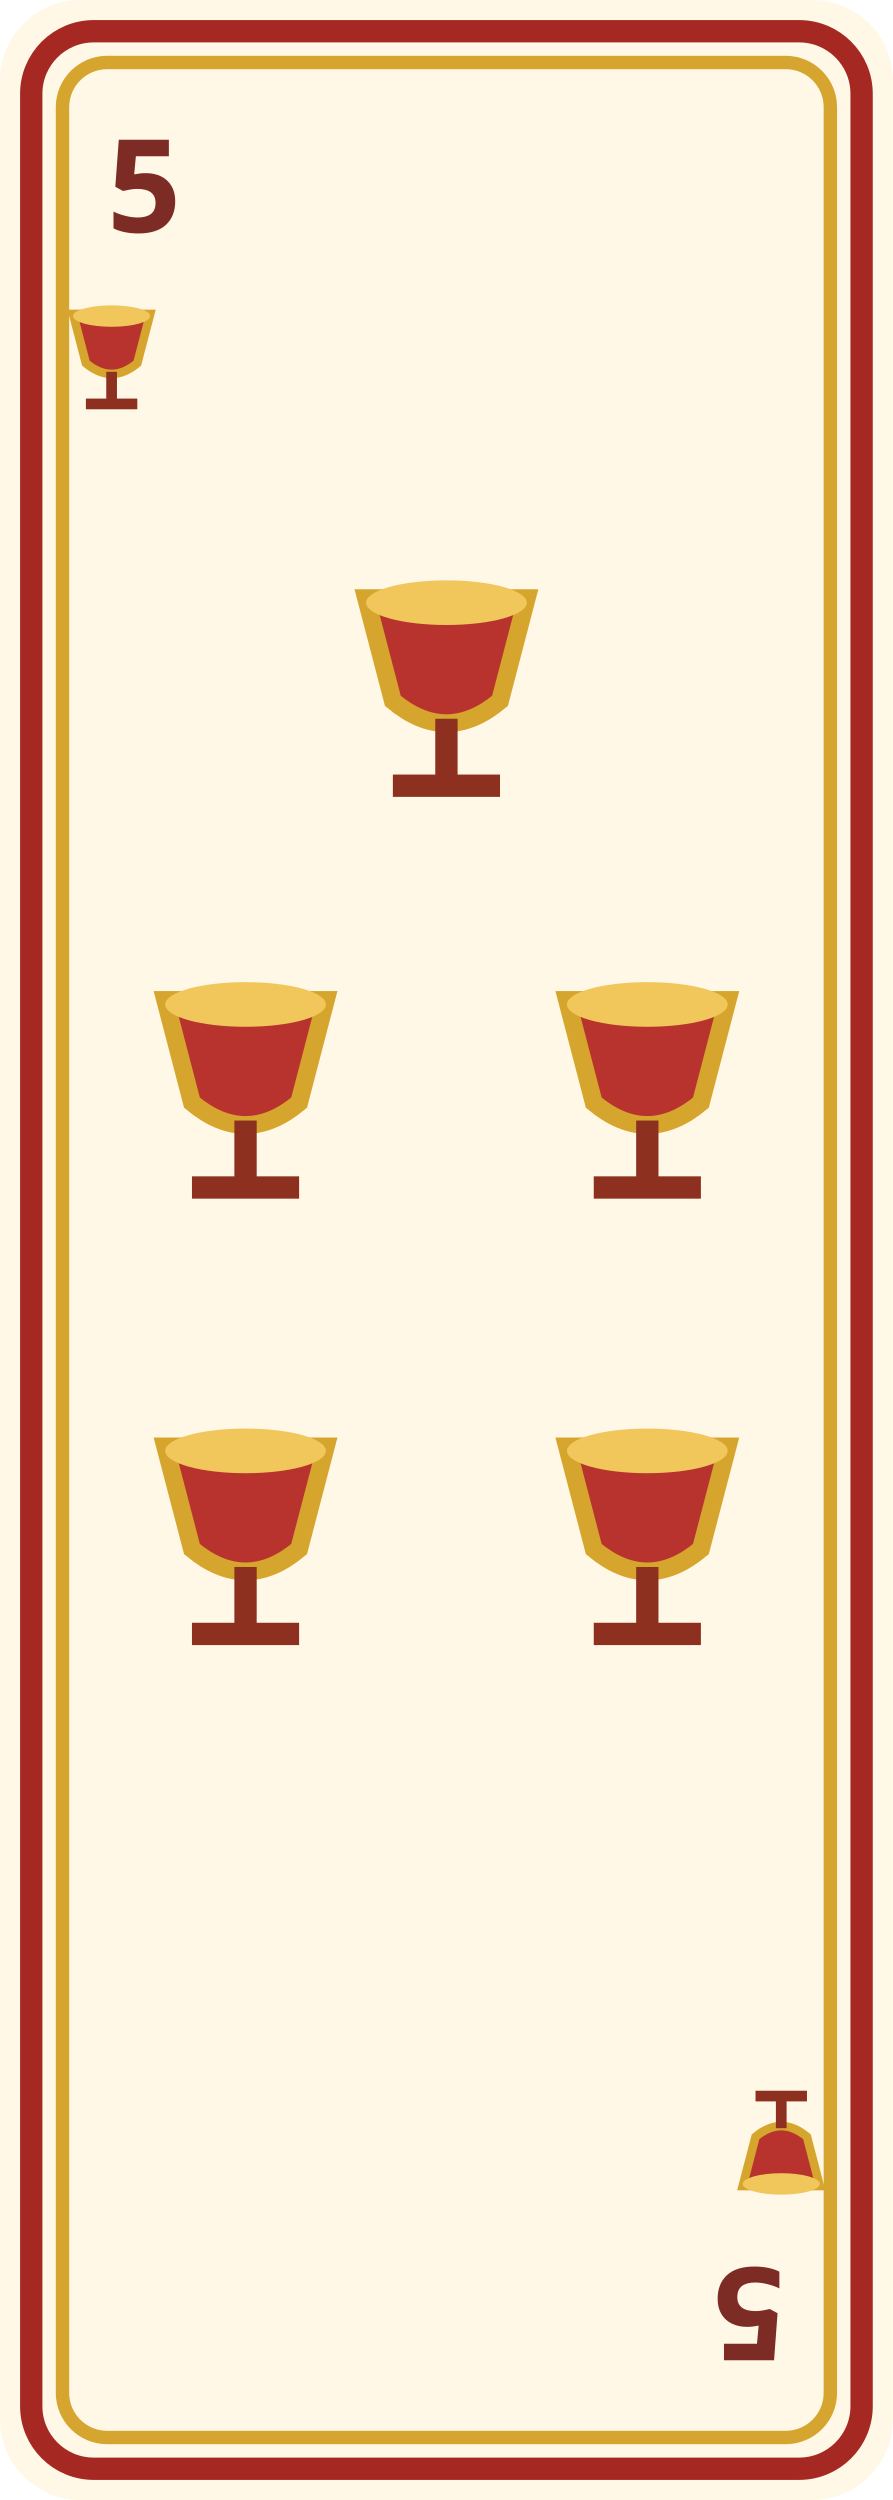
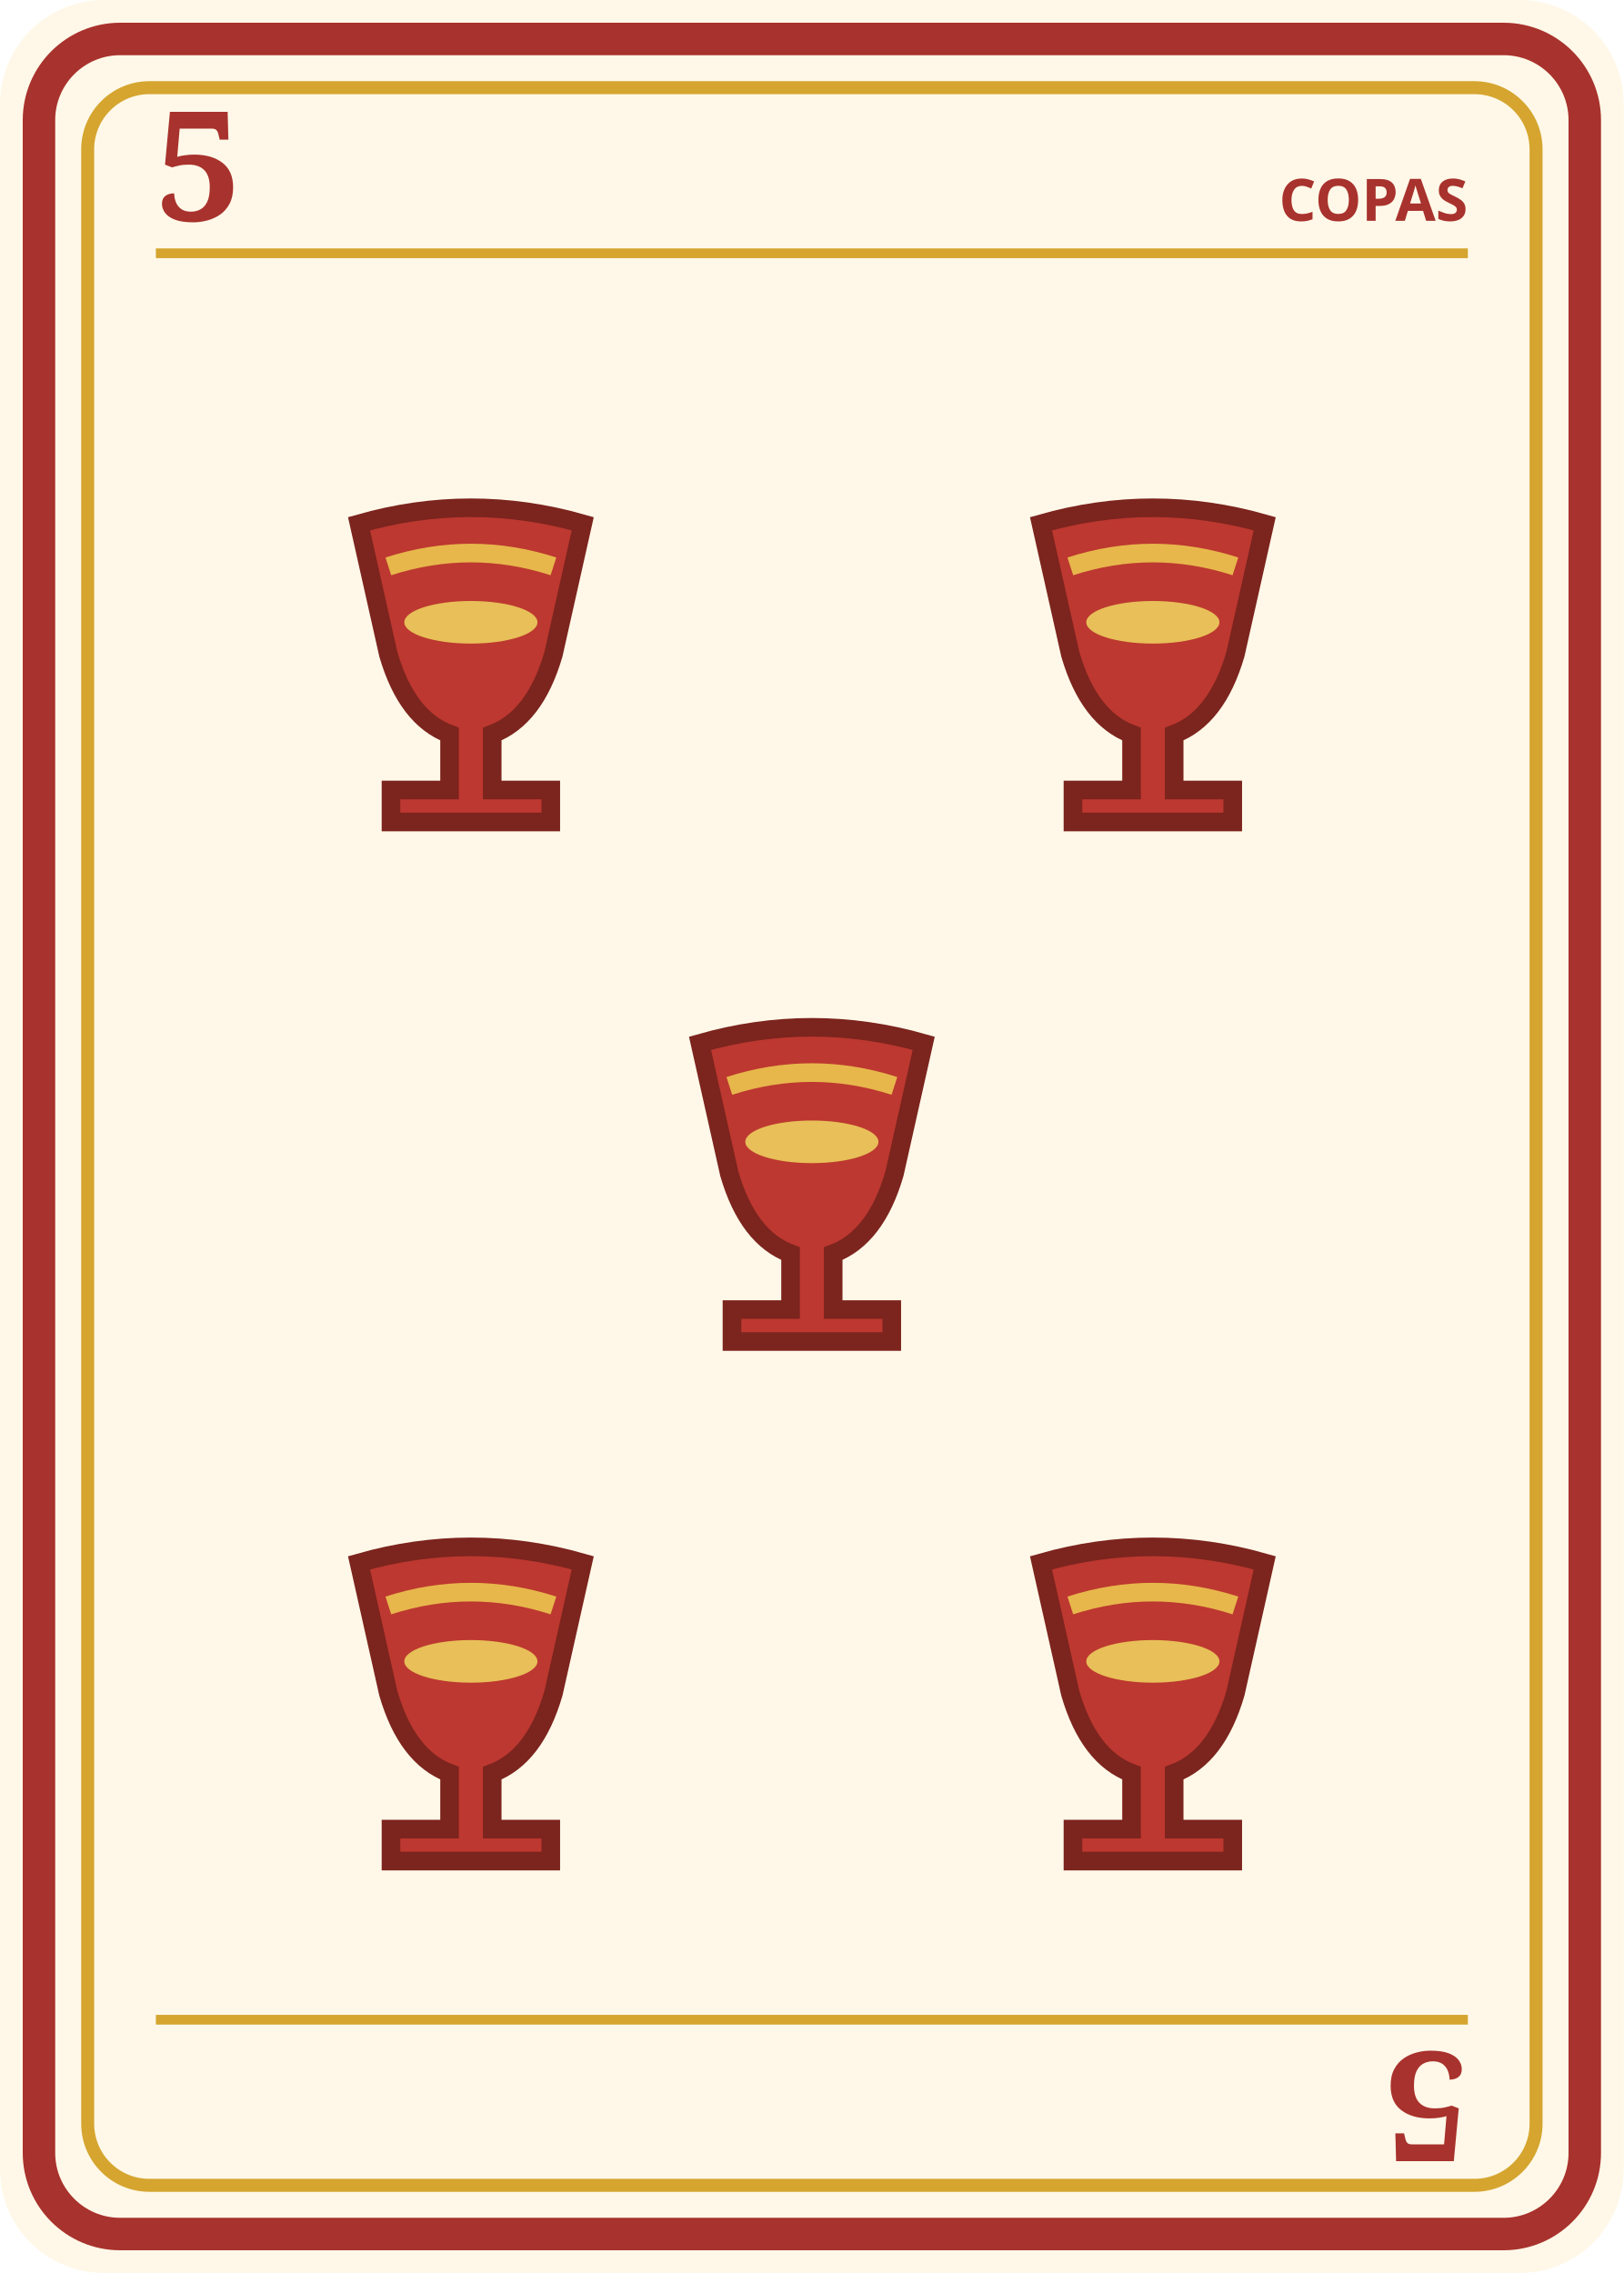
- <svg xmlns="http://www.w3.org/2000/svg" width="200" height="560" viewBox="0 0 200 560">
-   <rect width="200" height="560" rx="18" fill="#fff8e7" />
-   <rect x="7" y="7" width="186" height="546" rx="14" fill="none" stroke="#a52922" stroke-width="5" />
-   <rect x="14" y="14" width="172" height="532" rx="10" fill="none" stroke="#d5a52f" stroke-width="3" />
-   <text x="24" y="52" font-size="29" font-family="sans-serif" font-weight="bold" fill="#7d2c25">5</text>
-   <g transform="translate(25 78) scale(0.48)">
-     <path d="M-18-16H18L12 7Q0 17-12 7Z" fill="#b8332e" stroke="#d6a52d" stroke-width="4" />
-     <path d="M0 11V25M-12 26H12" stroke="#8e301f" stroke-width="5" />
-     <ellipse cy="-15" rx="18" ry="5" fill="#f1c65b" />
+ <svg xmlns="http://www.w3.org/2000/svg" width="500" height="700" viewBox="0 0 500 700">
+   <rect width="500" height="700" rx="32" fill="#fff8e8" />
+   <rect x="12" y="12" width="476" height="676" rx="25" fill="none" stroke="#a8322d" stroke-width="10" />
+   <rect x="27" y="27" width="446" height="646" rx="19" fill="none" stroke="#d5a52f" stroke-width="4" />
+   <path d="M48 78H452M48 622H452" stroke="#d5a52f" stroke-width="3" />
+   <text x="48" y="68" font-size="47" font-family="serif" font-weight="bold" fill="#a8322d">5</text>
+   <text x="452" y="68" text-anchor="end" font-size="18" font-family="sans-serif" font-weight="bold" fill="#a8322d">COPAS</text>
+   <g transform="rotate(180 250 350)">
+     <text x="48" y="68" font-size="47" font-family="serif" font-weight="bold" fill="#a8322d">5</text>
  </g>
-   <g transform="translate(100 150) scale(1)">
-     <path d="M-18-16H18L12 7Q0 17-12 7Z" fill="#b8332e" stroke="#d6a52d" stroke-width="4" />
-     <path d="M0 11V25M-12 26H12" stroke="#8e301f" stroke-width="5" />
-     <ellipse cy="-15" rx="18" ry="5" fill="#f1c65b" />
+   <g transform="translate(145 190) scale(0.82)">
+     <path d="M-42-35Q0-47 42-35L31 14Q24 38 8 44V65H30V77H-30V65H-8V44Q-24 38-31 14Z" fill="#bd3830" stroke="#7c241e" stroke-width="7" />
+     <path d="M-31-19Q0-29 31-19" fill="none" stroke="#e7b74b" stroke-width="7" />
+     <ellipse cy="2" rx="25" ry="8" fill="#e8bf58" />
  </g>
-   <g transform="translate(55 240) scale(1)">
-     <path d="M-18-16H18L12 7Q0 17-12 7Z" fill="#b8332e" stroke="#d6a52d" stroke-width="4" />
-     <path d="M0 11V25M-12 26H12" stroke="#8e301f" stroke-width="5" />
-     <ellipse cy="-15" rx="18" ry="5" fill="#f1c65b" />
+   <g transform="translate(355 190) scale(0.82)">
+     <path d="M-42-35Q0-47 42-35L31 14Q24 38 8 44V65H30V77H-30V65H-8V44Q-24 38-31 14Z" fill="#bd3830" stroke="#7c241e" stroke-width="7" />
+     <path d="M-31-19Q0-29 31-19" fill="none" stroke="#e7b74b" stroke-width="7" />
+     <ellipse cy="2" rx="25" ry="8" fill="#e8bf58" />
  </g>
-   <g transform="translate(145 240) scale(1)">
-     <path d="M-18-16H18L12 7Q0 17-12 7Z" fill="#b8332e" stroke="#d6a52d" stroke-width="4" />
-     <path d="M0 11V25M-12 26H12" stroke="#8e301f" stroke-width="5" />
-     <ellipse cy="-15" rx="18" ry="5" fill="#f1c65b" />
+   <g transform="translate(250 350) scale(0.82)">
+     <path d="M-42-35Q0-47 42-35L31 14Q24 38 8 44V65H30V77H-30V65H-8V44Q-24 38-31 14Z" fill="#bd3830" stroke="#7c241e" stroke-width="7" />
+     <path d="M-31-19Q0-29 31-19" fill="none" stroke="#e7b74b" stroke-width="7" />
+     <ellipse cy="2" rx="25" ry="8" fill="#e8bf58" />
  </g>
-   <g transform="translate(55 340) scale(1)">
-     <path d="M-18-16H18L12 7Q0 17-12 7Z" fill="#b8332e" stroke="#d6a52d" stroke-width="4" />
-     <path d="M0 11V25M-12 26H12" stroke="#8e301f" stroke-width="5" />
-     <ellipse cy="-15" rx="18" ry="5" fill="#f1c65b" />
+   <g transform="translate(145 510) scale(0.82)">
+     <path d="M-42-35Q0-47 42-35L31 14Q24 38 8 44V65H30V77H-30V65H-8V44Q-24 38-31 14Z" fill="#bd3830" stroke="#7c241e" stroke-width="7" />
+     <path d="M-31-19Q0-29 31-19" fill="none" stroke="#e7b74b" stroke-width="7" />
+     <ellipse cy="2" rx="25" ry="8" fill="#e8bf58" />
  </g>
-   <g transform="translate(145 340) scale(1)">
-     <path d="M-18-16H18L12 7Q0 17-12 7Z" fill="#b8332e" stroke="#d6a52d" stroke-width="4" />
-     <path d="M0 11V25M-12 26H12" stroke="#8e301f" stroke-width="5" />
-     <ellipse cy="-15" rx="18" ry="5" fill="#f1c65b" />
-   </g>
-   <g transform="rotate(180 100 280)">
-     <text x="24" y="52" font-size="29" font-family="sans-serif" font-weight="bold" fill="#7d2c25">5</text>
-     <g transform="translate(25 78) scale(0.48)">
-       <path d="M-18-16H18L12 7Q0 17-12 7Z" fill="#b8332e" stroke="#d6a52d" stroke-width="4" />
-       <path d="M0 11V25M-12 26H12" stroke="#8e301f" stroke-width="5" />
-       <ellipse cy="-15" rx="18" ry="5" fill="#f1c65b" />
-     </g>
+   <g transform="translate(355 510) scale(0.82)">
+     <path d="M-42-35Q0-47 42-35L31 14Q24 38 8 44V65H30V77H-30V65H-8V44Q-24 38-31 14Z" fill="#bd3830" stroke="#7c241e" stroke-width="7" />
+     <path d="M-31-19Q0-29 31-19" fill="none" stroke="#e7b74b" stroke-width="7" />
+     <ellipse cy="2" rx="25" ry="8" fill="#e8bf58" />
  </g>
</svg>
